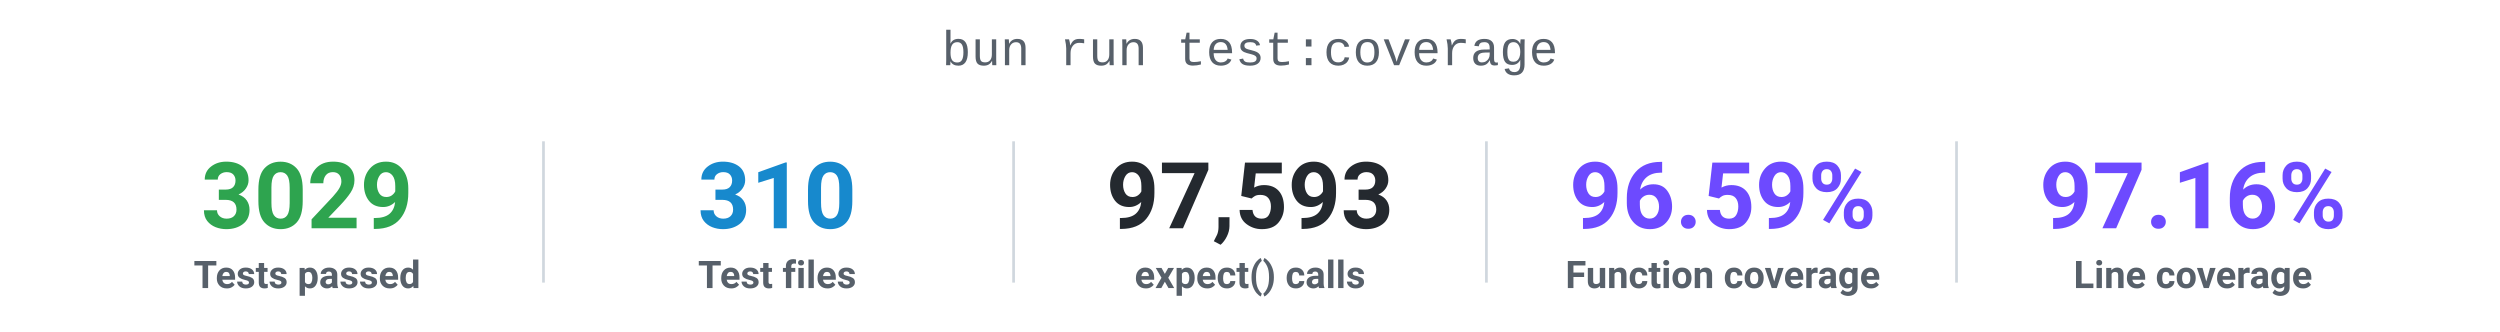
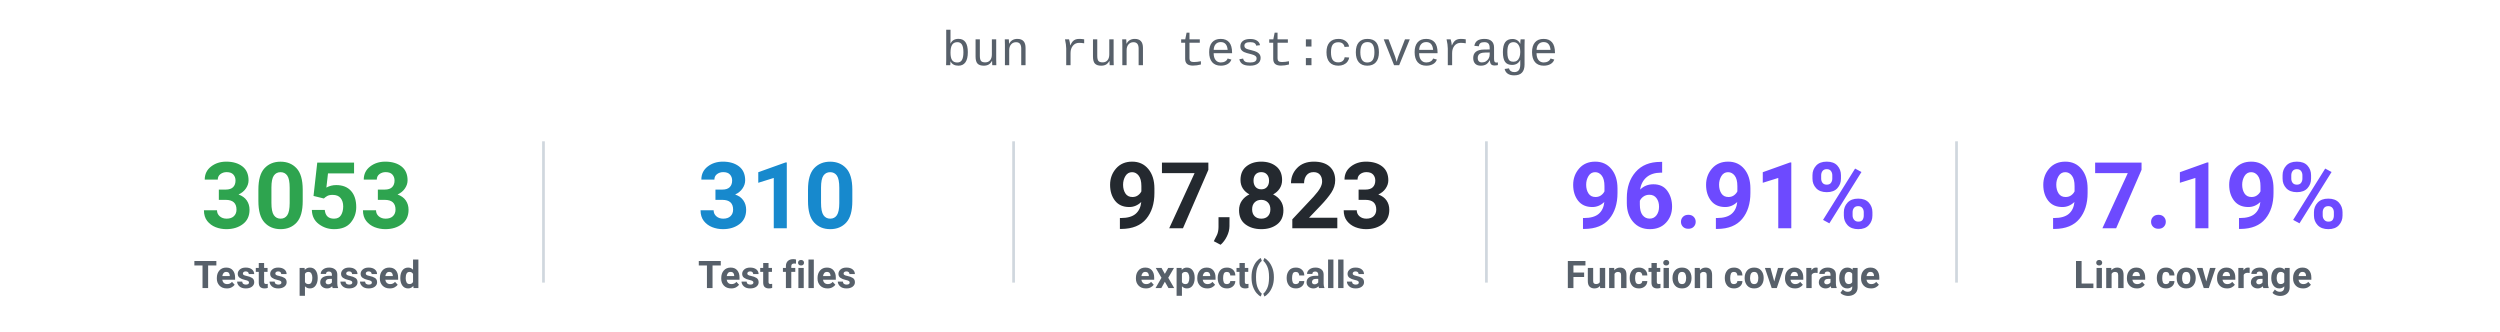
- <svg xmlns="http://www.w3.org/2000/svg" viewBox="0 0 920 122" width="920" height="122" role="img" aria-label="bun run test:coverage — 3029 tests passed, 310 test files, 97,593 expect() calls, 96.59% function coverage, 97.16% line coverage">
+ <svg xmlns="http://www.w3.org/2000/svg" viewBox="0 0 920 122" width="920" height="122" role="img" aria-label="bun run test:coverage — 3053 tests passed, 310 test files, 97,823 expect() calls, 96.91% function coverage, 97.19% line coverage">
  <style>
    .cmd { font-family: ui-monospace, SFMono-Regular, 'SF Mono', Menlo, Consolas, 'Liberation Mono', monospace; font-weight: 500; font-size: 18px; }
    .val { font-family: system-ui, -apple-system, BlinkMacSystemFont, 'Segoe UI', Roboto, sans-serif; font-weight: 700; font-size: 34px; }
    .lbl { font-family: system-ui, -apple-system, BlinkMacSystemFont, 'Segoe UI', Roboto, sans-serif; font-weight: 600; font-size: 14px; }
  </style>
  <text x="460" y="24" text-anchor="middle" class="cmd" fill="#57606a">bun run test:coverage</text>
  <line x1="200" y1="52" x2="200" y2="104" stroke="#d0d7de" stroke-width="1" />
  <line x1="373" y1="52" x2="373" y2="104" stroke="#d0d7de" stroke-width="1" />
  <line x1="547" y1="52" x2="547" y2="104" stroke="#d0d7de" stroke-width="1" />
  <line x1="720" y1="52" x2="720" y2="104" stroke="#d0d7de" stroke-width="1" />
-   <text x="113" y="84" text-anchor="middle" class="val" fill="#2ea44f">3029</text>
+   <text x="113" y="84" text-anchor="middle" class="val" fill="#2ea44f">3053</text>
  <text x="113" y="106" text-anchor="middle" class="lbl" fill="#57606a">Tests passed</text>
  <text x="286" y="84" text-anchor="middle" class="val" fill="#1789cd">310</text>
  <text x="286" y="106" text-anchor="middle" class="lbl" fill="#57606a">Test files</text>
-   <text x="460" y="84" text-anchor="middle" class="val" fill="#24292f">97,593</text>
+   <text x="460" y="84" text-anchor="middle" class="val" fill="#24292f">97,823</text>
  <text x="460" y="106" text-anchor="middle" class="lbl" fill="#57606a">expect() calls</text>
-   <text x="634" y="84" text-anchor="middle" class="val" fill="#6d4aff">96.59%</text>
+   <text x="634" y="84" text-anchor="middle" class="val" fill="#6d4aff">96.91%</text>
  <text x="634" y="106" text-anchor="middle" class="lbl" fill="#57606a">Function coverage</text>
-   <text x="807" y="84" text-anchor="middle" class="val" fill="#6d4aff">97.16%</text>
+   <text x="807" y="84" text-anchor="middle" class="val" fill="#6d4aff">97.19%</text>
  <text x="807" y="106" text-anchor="middle" class="lbl" fill="#57606a">Line coverage</text>
</svg>
